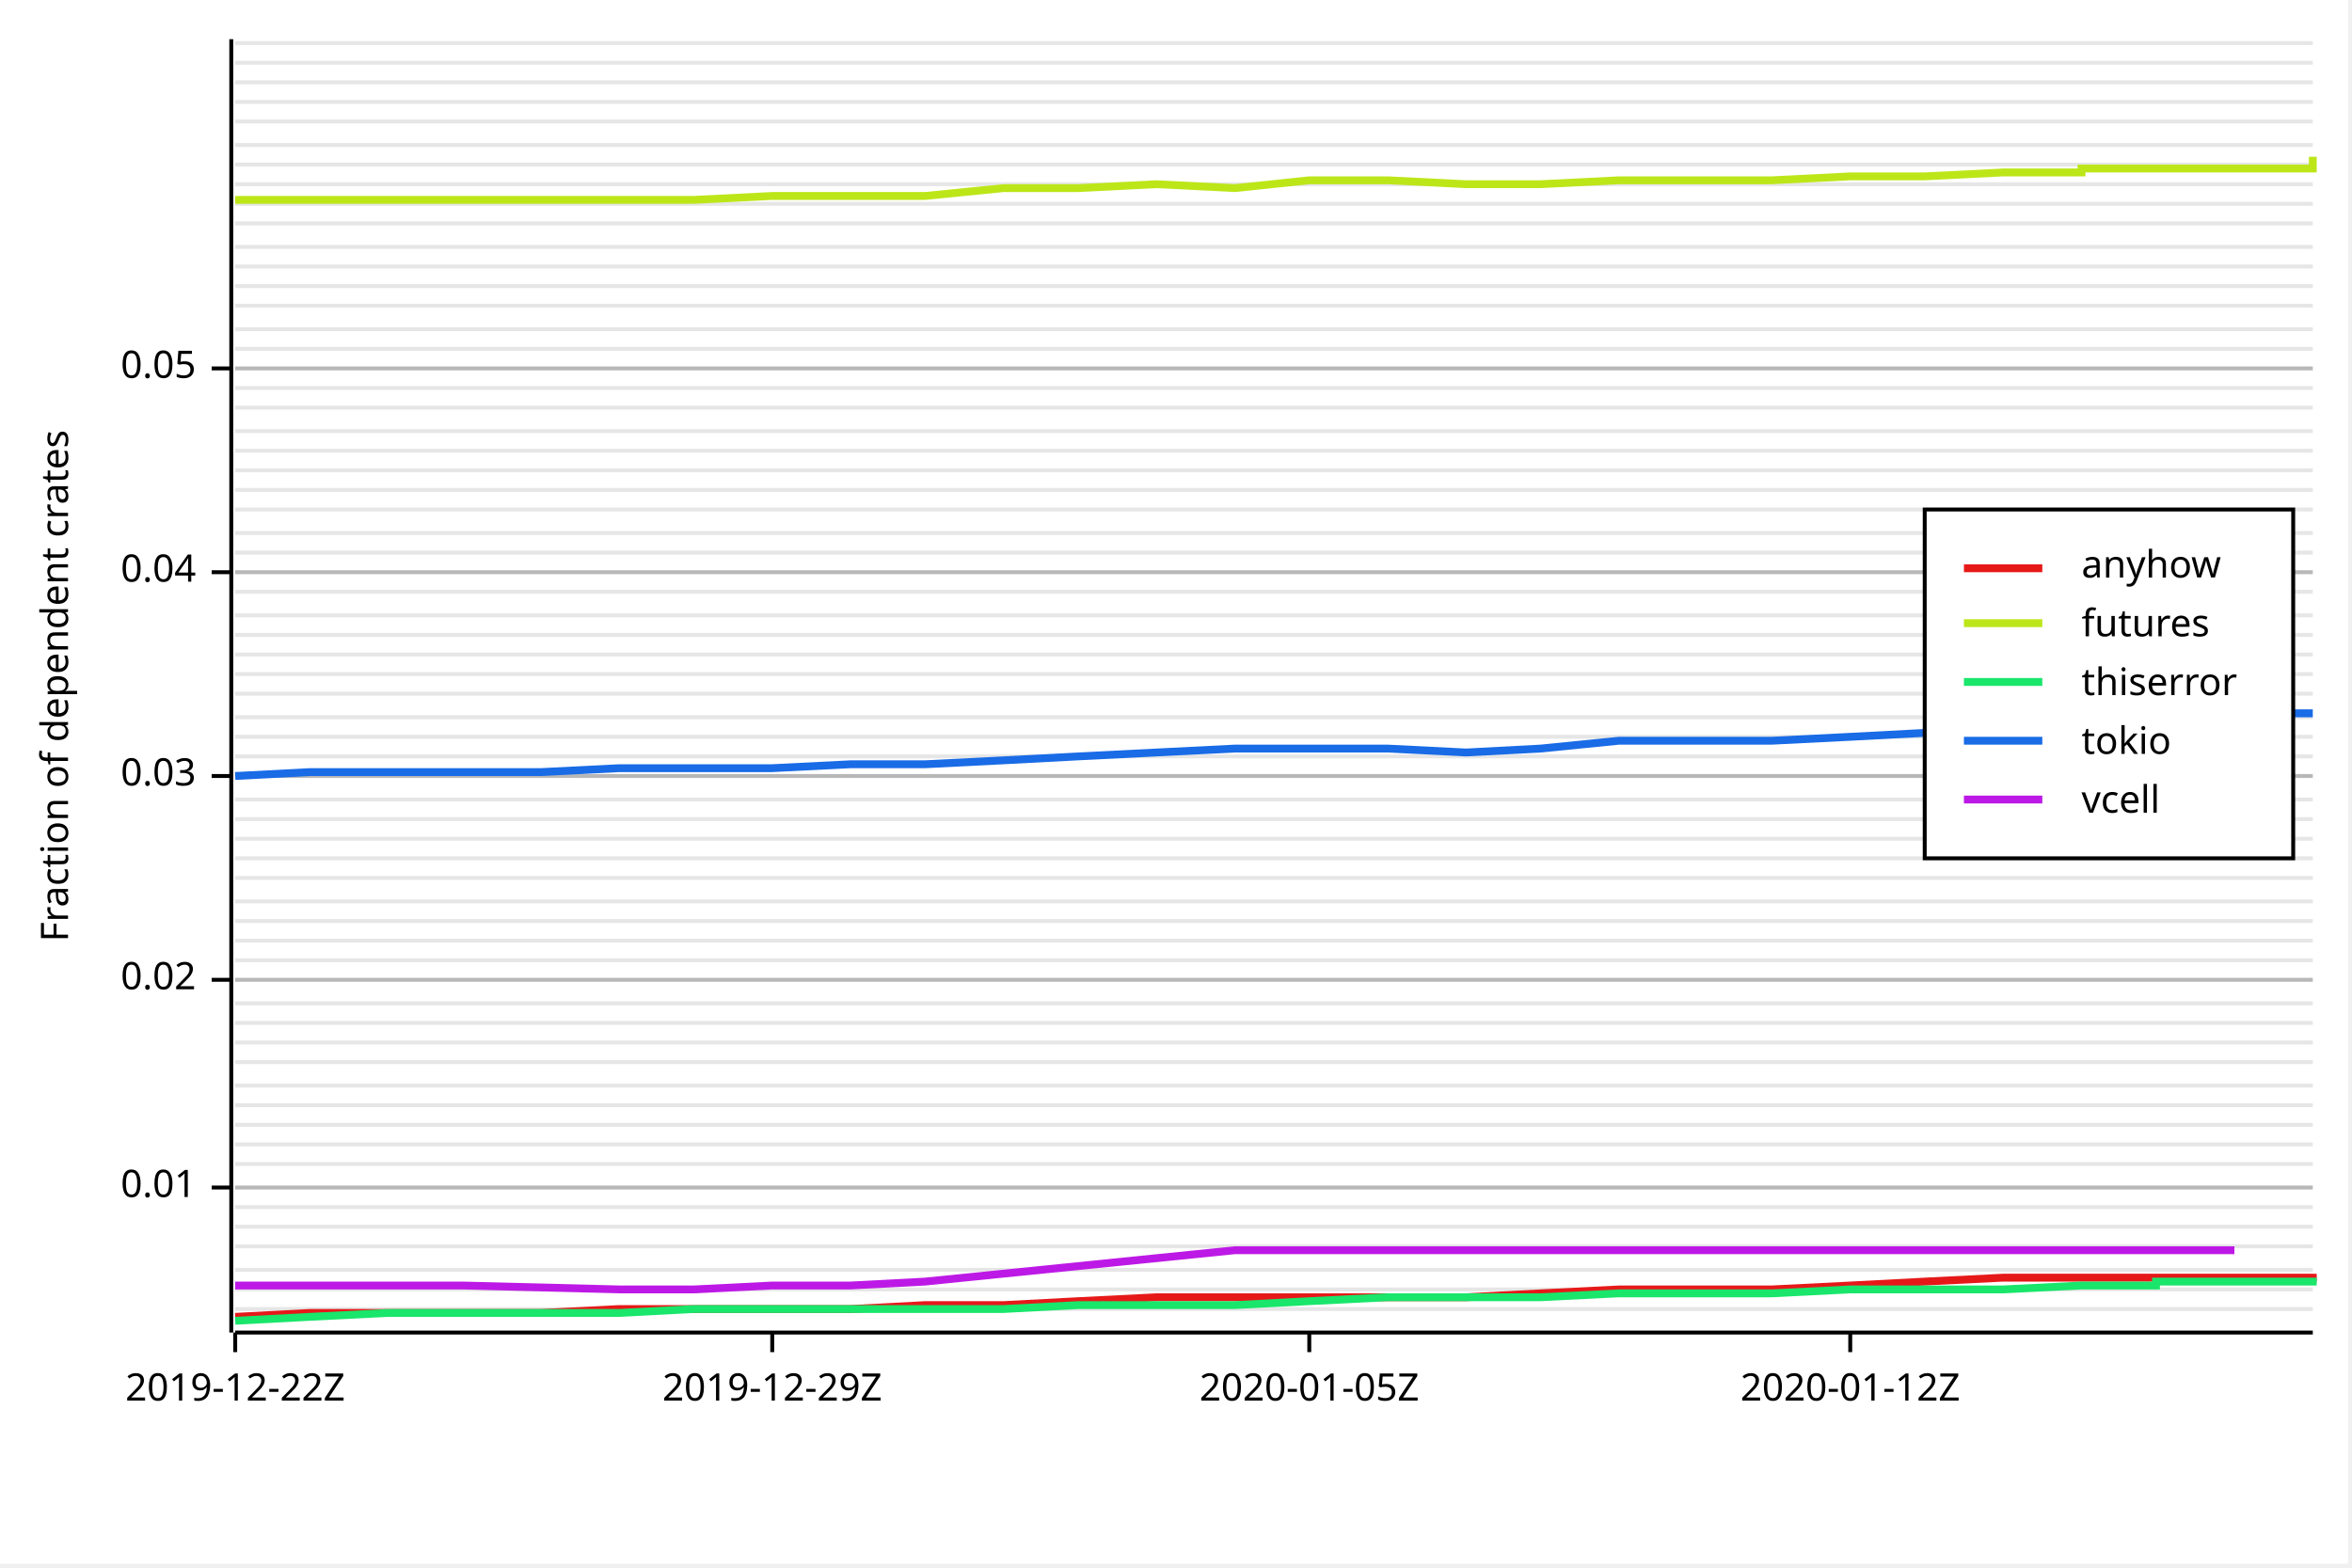
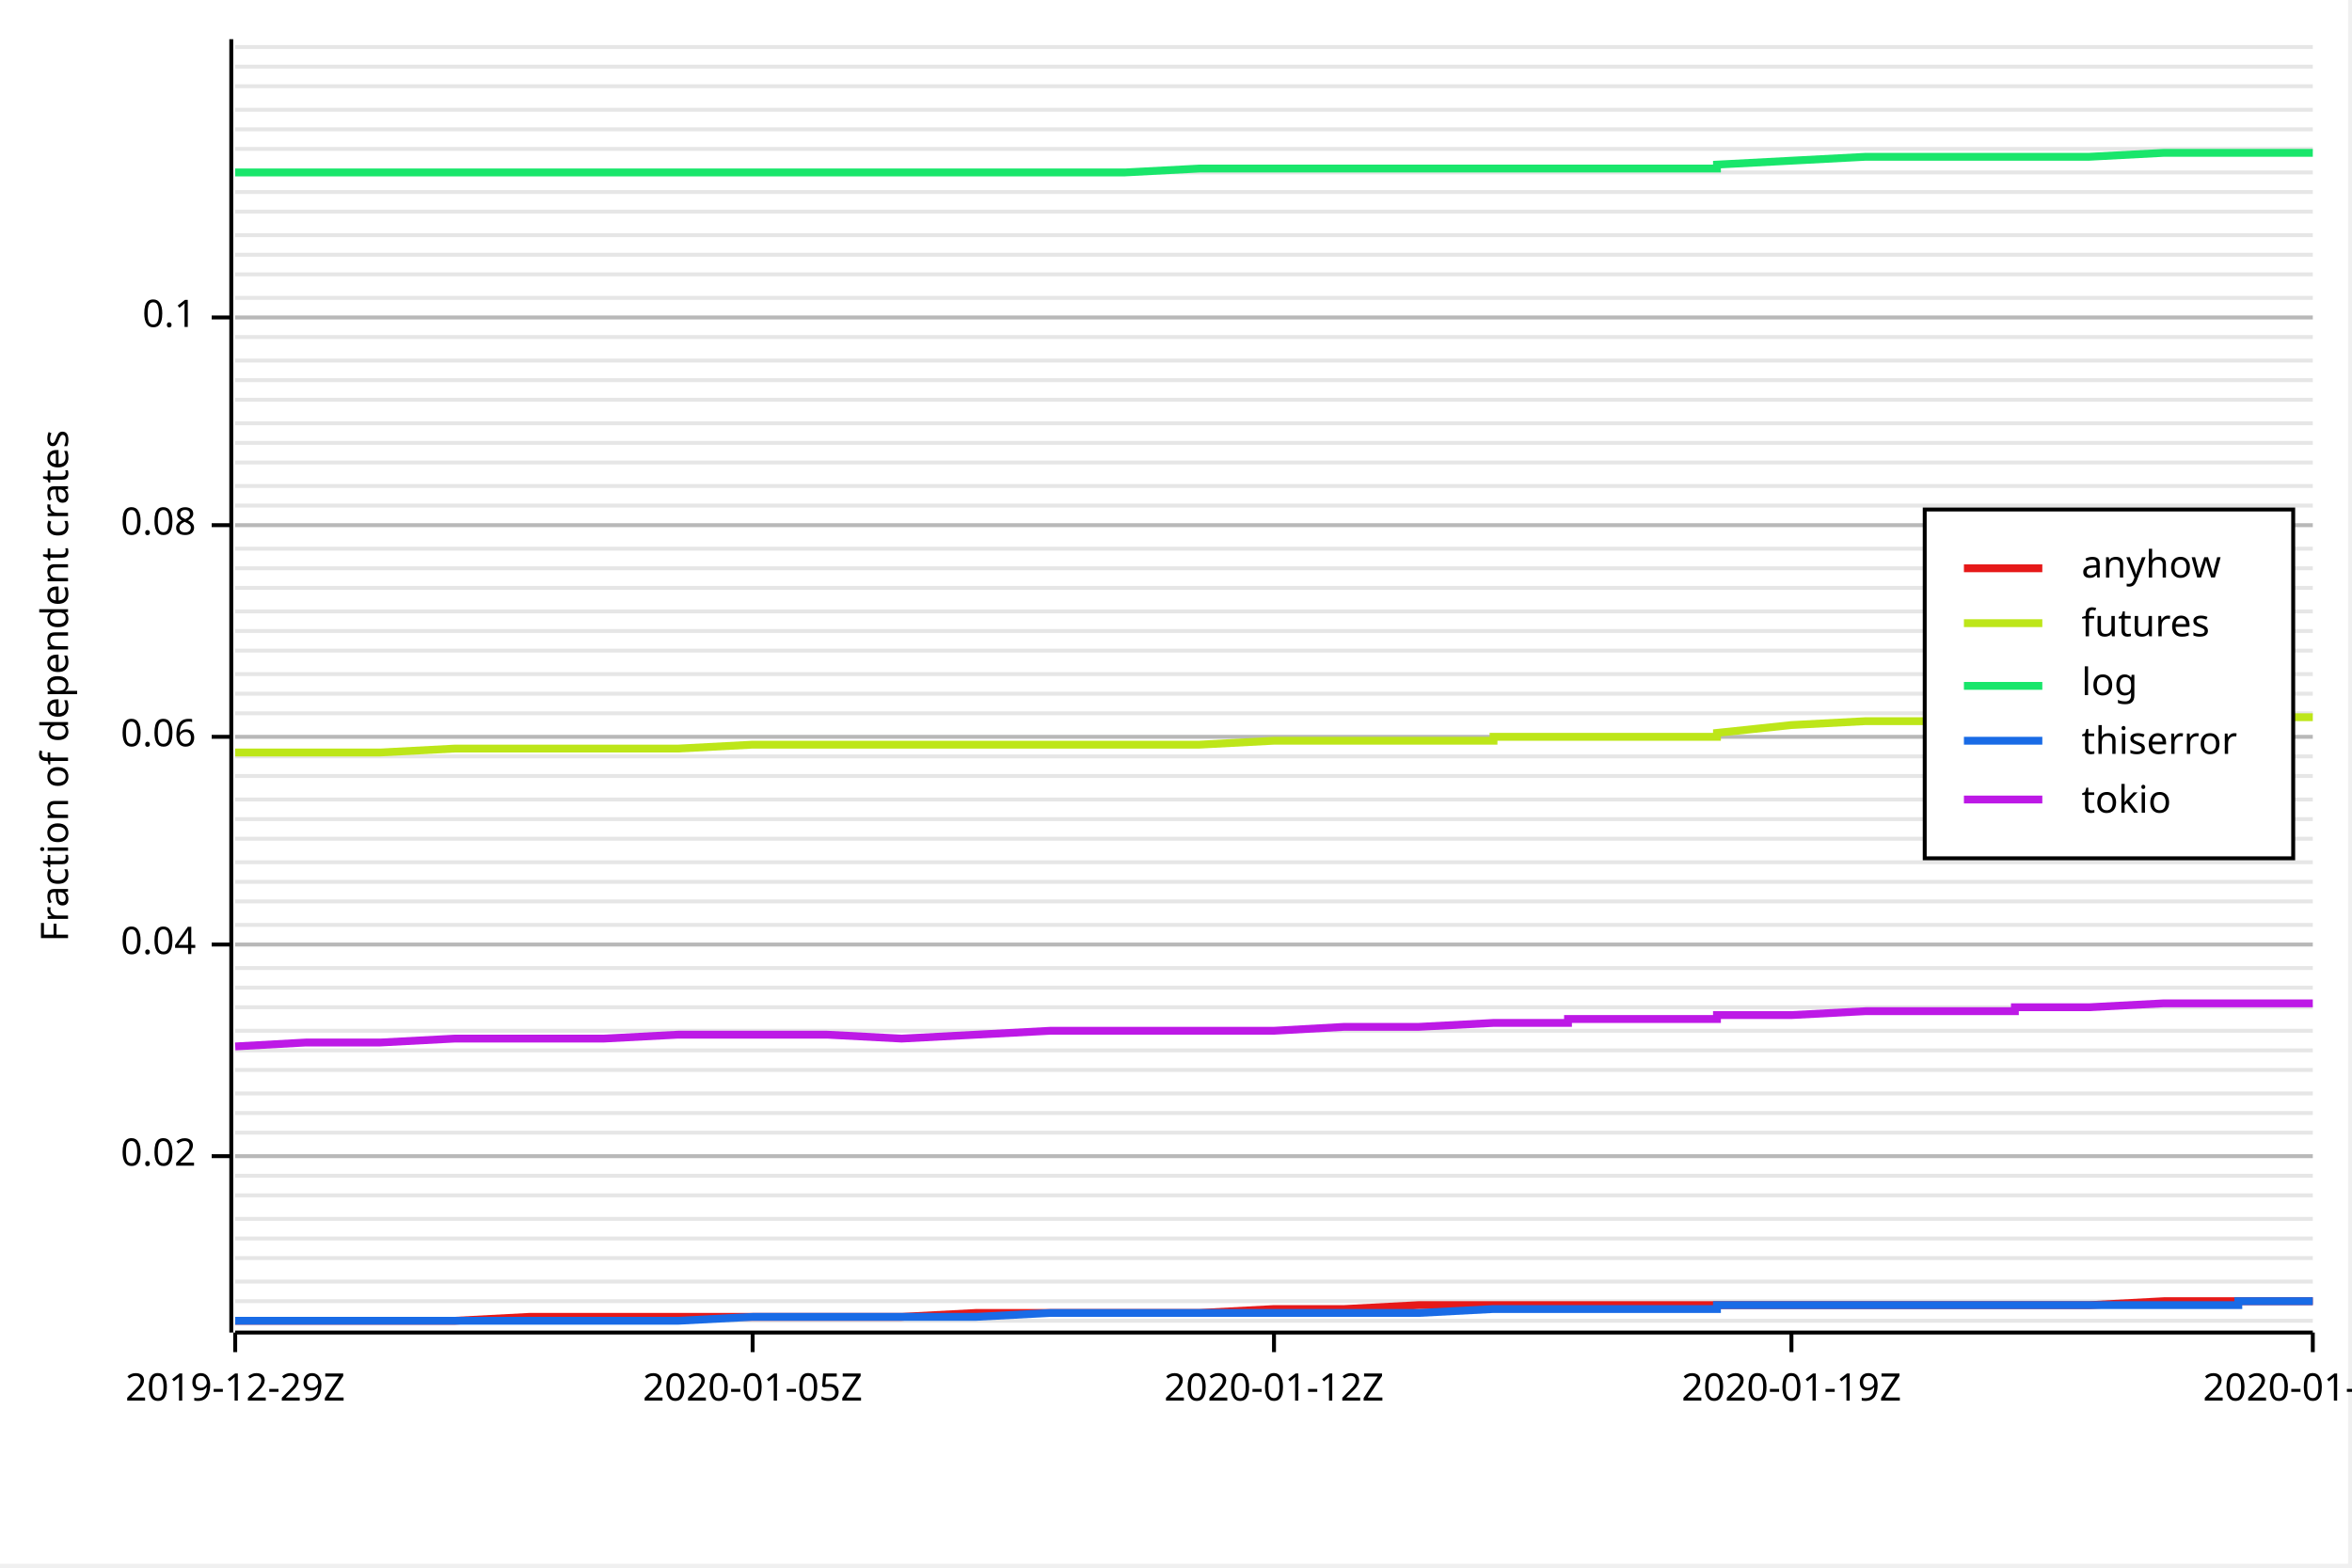
<svg xmlns="http://www.w3.org/2000/svg" width="600" height="400">
  <rect x="0" y="0" width="599" height="399" opacity="1" fill="#FFFFFF" stroke="none" />
-   <line opacity="0.1" stroke="#000000" stroke-width="1" x1="60" y1="334" x2="590" y2="334" />
-   <line opacity="0.1" stroke="#000000" stroke-width="1" x1="60" y1="329" x2="590" y2="329" />
-   <line opacity="0.1" stroke="#000000" stroke-width="1" x1="60" y1="324" x2="590" y2="324" />
-   <line opacity="0.1" stroke="#000000" stroke-width="1" x1="60" y1="318" x2="590" y2="318" />
-   <line opacity="0.1" stroke="#000000" stroke-width="1" x1="60" y1="313" x2="590" y2="313" />
-   <line opacity="0.1" stroke="#000000" stroke-width="1" x1="60" y1="308" x2="590" y2="308" />
-   <line opacity="0.1" stroke="#000000" stroke-width="1" x1="60" y1="303" x2="590" y2="303" />
-   <line opacity="0.1" stroke="#000000" stroke-width="1" x1="60" y1="297" x2="590" y2="297" />
-   <line opacity="0.1" stroke="#000000" stroke-width="1" x1="60" y1="292" x2="590" y2="292" />
-   <line opacity="0.1" stroke="#000000" stroke-width="1" x1="60" y1="287" x2="590" y2="287" />
-   <line opacity="0.1" stroke="#000000" stroke-width="1" x1="60" y1="282" x2="590" y2="282" />
-   <line opacity="0.1" stroke="#000000" stroke-width="1" x1="60" y1="277" x2="590" y2="277" />
-   <line opacity="0.1" stroke="#000000" stroke-width="1" x1="60" y1="271" x2="590" y2="271" />
-   <line opacity="0.1" stroke="#000000" stroke-width="1" x1="60" y1="266" x2="590" y2="266" />
-   <line opacity="0.1" stroke="#000000" stroke-width="1" x1="60" y1="261" x2="590" y2="261" />
-   <line opacity="0.1" stroke="#000000" stroke-width="1" x1="60" y1="256" x2="590" y2="256" />
-   <line opacity="0.1" stroke="#000000" stroke-width="1" x1="60" y1="250" x2="590" y2="250" />
-   <line opacity="0.1" stroke="#000000" stroke-width="1" x1="60" y1="245" x2="590" y2="245" />
-   <line opacity="0.1" stroke="#000000" stroke-width="1" x1="60" y1="240" x2="590" y2="240" />
-   <line opacity="0.1" stroke="#000000" stroke-width="1" x1="60" y1="235" x2="590" y2="235" />
+   <line opacity="0.1" stroke="#000000" stroke-width="1" x1="60" y1="337" x2="590" y2="337" />
+   <line opacity="0.1" stroke="#000000" stroke-width="1" x1="60" y1="332" x2="590" y2="332" />
+   <line opacity="0.1" stroke="#000000" stroke-width="1" x1="60" y1="327" x2="590" y2="327" />
+   <line opacity="0.1" stroke="#000000" stroke-width="1" x1="60" y1="321" x2="590" y2="321" />
+   <line opacity="0.1" stroke="#000000" stroke-width="1" x1="60" y1="316" x2="590" y2="316" />
+   <line opacity="0.1" stroke="#000000" stroke-width="1" x1="60" y1="311" x2="590" y2="311" />
+   <line opacity="0.1" stroke="#000000" stroke-width="1" x1="60" y1="305" x2="590" y2="305" />
+   <line opacity="0.1" stroke="#000000" stroke-width="1" x1="60" y1="300" x2="590" y2="300" />
+   <line opacity="0.1" stroke="#000000" stroke-width="1" x1="60" y1="295" x2="590" y2="295" />
+   <line opacity="0.1" stroke="#000000" stroke-width="1" x1="60" y1="289" x2="590" y2="289" />
+   <line opacity="0.1" stroke="#000000" stroke-width="1" x1="60" y1="284" x2="590" y2="284" />
+   <line opacity="0.1" stroke="#000000" stroke-width="1" x1="60" y1="279" x2="590" y2="279" />
+   <line opacity="0.1" stroke="#000000" stroke-width="1" x1="60" y1="273" x2="590" y2="273" />
+   <line opacity="0.1" stroke="#000000" stroke-width="1" x1="60" y1="268" x2="590" y2="268" />
+   <line opacity="0.1" stroke="#000000" stroke-width="1" x1="60" y1="263" x2="590" y2="263" />
+   <line opacity="0.1" stroke="#000000" stroke-width="1" x1="60" y1="257" x2="590" y2="257" />
+   <line opacity="0.1" stroke="#000000" stroke-width="1" x1="60" y1="252" x2="590" y2="252" />
+   <line opacity="0.1" stroke="#000000" stroke-width="1" x1="60" y1="247" x2="590" y2="247" />
+   <line opacity="0.1" stroke="#000000" stroke-width="1" x1="60" y1="241" x2="590" y2="241" />
+   <line opacity="0.1" stroke="#000000" stroke-width="1" x1="60" y1="236" x2="590" y2="236" />
  <line opacity="0.1" stroke="#000000" stroke-width="1" x1="60" y1="230" x2="590" y2="230" />
-   <line opacity="0.1" stroke="#000000" stroke-width="1" x1="60" y1="224" x2="590" y2="224" />
-   <line opacity="0.1" stroke="#000000" stroke-width="1" x1="60" y1="219" x2="590" y2="219" />
+   <line opacity="0.1" stroke="#000000" stroke-width="1" x1="60" y1="225" x2="590" y2="225" />
+   <line opacity="0.1" stroke="#000000" stroke-width="1" x1="60" y1="220" x2="590" y2="220" />
  <line opacity="0.1" stroke="#000000" stroke-width="1" x1="60" y1="214" x2="590" y2="214" />
  <line opacity="0.1" stroke="#000000" stroke-width="1" x1="60" y1="209" x2="590" y2="209" />
  <line opacity="0.1" stroke="#000000" stroke-width="1" x1="60" y1="204" x2="590" y2="204" />
  <line opacity="0.1" stroke="#000000" stroke-width="1" x1="60" y1="198" x2="590" y2="198" />
  <line opacity="0.1" stroke="#000000" stroke-width="1" x1="60" y1="193" x2="590" y2="193" />
  <line opacity="0.1" stroke="#000000" stroke-width="1" x1="60" y1="188" x2="590" y2="188" />
-   <line opacity="0.1" stroke="#000000" stroke-width="1" x1="60" y1="183" x2="590" y2="183" />
+   <line opacity="0.1" stroke="#000000" stroke-width="1" x1="60" y1="182" x2="590" y2="182" />
  <line opacity="0.1" stroke="#000000" stroke-width="1" x1="60" y1="177" x2="590" y2="177" />
  <line opacity="0.1" stroke="#000000" stroke-width="1" x1="60" y1="172" x2="590" y2="172" />
-   <line opacity="0.1" stroke="#000000" stroke-width="1" x1="60" y1="167" x2="590" y2="167" />
-   <line opacity="0.1" stroke="#000000" stroke-width="1" x1="60" y1="162" x2="590" y2="162" />
-   <line opacity="0.1" stroke="#000000" stroke-width="1" x1="60" y1="157" x2="590" y2="157" />
-   <line opacity="0.1" stroke="#000000" stroke-width="1" x1="60" y1="151" x2="590" y2="151" />
-   <line opacity="0.1" stroke="#000000" stroke-width="1" x1="60" y1="146" x2="590" y2="146" />
-   <line opacity="0.1" stroke="#000000" stroke-width="1" x1="60" y1="141" x2="590" y2="141" />
-   <line opacity="0.1" stroke="#000000" stroke-width="1" x1="60" y1="136" x2="590" y2="136" />
-   <line opacity="0.1" stroke="#000000" stroke-width="1" x1="60" y1="130" x2="590" y2="130" />
-   <line opacity="0.1" stroke="#000000" stroke-width="1" x1="60" y1="125" x2="590" y2="125" />
-   <line opacity="0.1" stroke="#000000" stroke-width="1" x1="60" y1="120" x2="590" y2="120" />
-   <line opacity="0.1" stroke="#000000" stroke-width="1" x1="60" y1="115" x2="590" y2="115" />
-   <line opacity="0.1" stroke="#000000" stroke-width="1" x1="60" y1="110" x2="590" y2="110" />
-   <line opacity="0.1" stroke="#000000" stroke-width="1" x1="60" y1="104" x2="590" y2="104" />
-   <line opacity="0.1" stroke="#000000" stroke-width="1" x1="60" y1="99" x2="590" y2="99" />
-   <line opacity="0.1" stroke="#000000" stroke-width="1" x1="60" y1="94" x2="590" y2="94" />
-   <line opacity="0.1" stroke="#000000" stroke-width="1" x1="60" y1="89" x2="590" y2="89" />
-   <line opacity="0.1" stroke="#000000" stroke-width="1" x1="60" y1="84" x2="590" y2="84" />
-   <line opacity="0.1" stroke="#000000" stroke-width="1" x1="60" y1="78" x2="590" y2="78" />
-   <line opacity="0.1" stroke="#000000" stroke-width="1" x1="60" y1="73" x2="590" y2="73" />
-   <line opacity="0.1" stroke="#000000" stroke-width="1" x1="60" y1="68" x2="590" y2="68" />
-   <line opacity="0.1" stroke="#000000" stroke-width="1" x1="60" y1="63" x2="590" y2="63" />
-   <line opacity="0.1" stroke="#000000" stroke-width="1" x1="60" y1="57" x2="590" y2="57" />
-   <line opacity="0.1" stroke="#000000" stroke-width="1" x1="60" y1="52" x2="590" y2="52" />
-   <line opacity="0.1" stroke="#000000" stroke-width="1" x1="60" y1="47" x2="590" y2="47" />
-   <line opacity="0.1" stroke="#000000" stroke-width="1" x1="60" y1="42" x2="590" y2="42" />
-   <line opacity="0.1" stroke="#000000" stroke-width="1" x1="60" y1="37" x2="590" y2="37" />
-   <line opacity="0.1" stroke="#000000" stroke-width="1" x1="60" y1="31" x2="590" y2="31" />
-   <line opacity="0.1" stroke="#000000" stroke-width="1" x1="60" y1="26" x2="590" y2="26" />
-   <line opacity="0.1" stroke="#000000" stroke-width="1" x1="60" y1="21" x2="590" y2="21" />
-   <line opacity="0.1" stroke="#000000" stroke-width="1" x1="60" y1="16" x2="590" y2="16" />
-   <line opacity="0.1" stroke="#000000" stroke-width="1" x1="60" y1="11" x2="590" y2="11" />
+   <line opacity="0.1" stroke="#000000" stroke-width="1" x1="60" y1="166" x2="590" y2="166" />
+   <line opacity="0.1" stroke="#000000" stroke-width="1" x1="60" y1="161" x2="590" y2="161" />
+   <line opacity="0.1" stroke="#000000" stroke-width="1" x1="60" y1="156" x2="590" y2="156" />
+   <line opacity="0.1" stroke="#000000" stroke-width="1" x1="60" y1="150" x2="590" y2="150" />
+   <line opacity="0.1" stroke="#000000" stroke-width="1" x1="60" y1="145" x2="590" y2="145" />
+   <line opacity="0.1" stroke="#000000" stroke-width="1" x1="60" y1="140" x2="590" y2="140" />
+   <line opacity="0.1" stroke="#000000" stroke-width="1" x1="60" y1="134" x2="590" y2="134" />
+   <line opacity="0.1" stroke="#000000" stroke-width="1" x1="60" y1="129" x2="590" y2="129" />
+   <line opacity="0.1" stroke="#000000" stroke-width="1" x1="60" y1="124" x2="590" y2="124" />
+   <line opacity="0.1" stroke="#000000" stroke-width="1" x1="60" y1="118" x2="590" y2="118" />
+   <line opacity="0.1" stroke="#000000" stroke-width="1" x1="60" y1="113" x2="590" y2="113" />
+   <line opacity="0.1" stroke="#000000" stroke-width="1" x1="60" y1="108" x2="590" y2="108" />
+   <line opacity="0.1" stroke="#000000" stroke-width="1" x1="60" y1="102" x2="590" y2="102" />
+   <line opacity="0.1" stroke="#000000" stroke-width="1" x1="60" y1="97" x2="590" y2="97" />
+   <line opacity="0.1" stroke="#000000" stroke-width="1" x1="60" y1="92" x2="590" y2="92" />
+   <line opacity="0.1" stroke="#000000" stroke-width="1" x1="60" y1="86" x2="590" y2="86" />
+   <line opacity="0.1" stroke="#000000" stroke-width="1" x1="60" y1="81" x2="590" y2="81" />
+   <line opacity="0.1" stroke="#000000" stroke-width="1" x1="60" y1="76" x2="590" y2="76" />
+   <line opacity="0.1" stroke="#000000" stroke-width="1" x1="60" y1="70" x2="590" y2="70" />
+   <line opacity="0.1" stroke="#000000" stroke-width="1" x1="60" y1="65" x2="590" y2="65" />
+   <line opacity="0.1" stroke="#000000" stroke-width="1" x1="60" y1="60" x2="590" y2="60" />
+   <line opacity="0.1" stroke="#000000" stroke-width="1" x1="60" y1="54" x2="590" y2="54" />
+   <line opacity="0.1" stroke="#000000" stroke-width="1" x1="60" y1="49" x2="590" y2="49" />
+   <line opacity="0.1" stroke="#000000" stroke-width="1" x1="60" y1="44" x2="590" y2="44" />
+   <line opacity="0.1" stroke="#000000" stroke-width="1" x1="60" y1="38" x2="590" y2="38" />
+   <line opacity="0.1" stroke="#000000" stroke-width="1" x1="60" y1="33" x2="590" y2="33" />
+   <line opacity="0.1" stroke="#000000" stroke-width="1" x1="60" y1="28" x2="590" y2="28" />
+   <line opacity="0.1" stroke="#000000" stroke-width="1" x1="60" y1="22" x2="590" y2="22" />
+   <line opacity="0.1" stroke="#000000" stroke-width="1" x1="60" y1="17" x2="590" y2="17" />
+   <line opacity="0.1" stroke="#000000" stroke-width="1" x1="60" y1="12" x2="590" y2="12" />
  <text x="10" y="175" dy="0.76em" text-anchor="middle" font-family="sans-serif" font-size="9.677" opacity="1" fill="#000000" transform="rotate(270, 10, 175)">
Fraction of dependent crates
</text>
-   <line opacity="0.2" stroke="#000000" stroke-width="1" x1="60" y1="303" x2="590" y2="303" />
-   <line opacity="0.2" stroke="#000000" stroke-width="1" x1="60" y1="250" x2="590" y2="250" />
-   <line opacity="0.2" stroke="#000000" stroke-width="1" x1="60" y1="198" x2="590" y2="198" />
-   <line opacity="0.2" stroke="#000000" stroke-width="1" x1="60" y1="146" x2="590" y2="146" />
-   <line opacity="0.2" stroke="#000000" stroke-width="1" x1="60" y1="94" x2="590" y2="94" />
+   <line opacity="0.2" stroke="#000000" stroke-width="1" x1="60" y1="295" x2="590" y2="295" />
+   <line opacity="0.2" stroke="#000000" stroke-width="1" x1="60" y1="241" x2="590" y2="241" />
+   <line opacity="0.2" stroke="#000000" stroke-width="1" x1="60" y1="188" x2="590" y2="188" />
+   <line opacity="0.2" stroke="#000000" stroke-width="1" x1="60" y1="134" x2="590" y2="134" />
+   <line opacity="0.2" stroke="#000000" stroke-width="1" x1="60" y1="81" x2="590" y2="81" />
  <polyline fill="none" opacity="1" stroke="#000000" stroke-width="1" points="59,10 59,340 " />
-   <text x="50" y="303" dy="0.5ex" text-anchor="end" font-family="sans-serif" font-size="9.677" opacity="1" fill="#000000">
- 0.01
- </text>
-   <polyline fill="none" opacity="1" stroke="#000000" stroke-width="1" points="54,303 59,303 " />
-   <text x="50" y="250" dy="0.5ex" text-anchor="end" font-family="sans-serif" font-size="9.677" opacity="1" fill="#000000">
+   <text x="50" y="295" dy="0.5ex" text-anchor="end" font-family="sans-serif" font-size="9.677" opacity="1" fill="#000000">
0.02
</text>
-   <polyline fill="none" opacity="1" stroke="#000000" stroke-width="1" points="54,250 59,250 " />
-   <text x="50" y="198" dy="0.5ex" text-anchor="end" font-family="sans-serif" font-size="9.677" opacity="1" fill="#000000">
- 0.03
- </text>
-   <polyline fill="none" opacity="1" stroke="#000000" stroke-width="1" points="54,198 59,198 " />
-   <text x="50" y="146" dy="0.5ex" text-anchor="end" font-family="sans-serif" font-size="9.677" opacity="1" fill="#000000">
+   <polyline fill="none" opacity="1" stroke="#000000" stroke-width="1" points="54,295 59,295 " />
+   <text x="50" y="241" dy="0.5ex" text-anchor="end" font-family="sans-serif" font-size="9.677" opacity="1" fill="#000000">
0.04
</text>
-   <polyline fill="none" opacity="1" stroke="#000000" stroke-width="1" points="54,146 59,146 " />
-   <text x="50" y="94" dy="0.5ex" text-anchor="end" font-family="sans-serif" font-size="9.677" opacity="1" fill="#000000">
- 0.05
+   <polyline fill="none" opacity="1" stroke="#000000" stroke-width="1" points="54,241 59,241 " />
+   <text x="50" y="188" dy="0.5ex" text-anchor="end" font-family="sans-serif" font-size="9.677" opacity="1" fill="#000000">
+ 0.06
</text>
-   <polyline fill="none" opacity="1" stroke="#000000" stroke-width="1" points="54,94 59,94 " />
+   <polyline fill="none" opacity="1" stroke="#000000" stroke-width="1" points="54,188 59,188 " />
+   <text x="50" y="134" dy="0.5ex" text-anchor="end" font-family="sans-serif" font-size="9.677" opacity="1" fill="#000000">
+ 0.08
+ </text>
+   <polyline fill="none" opacity="1" stroke="#000000" stroke-width="1" points="54,134 59,134 " />
+   <text x="50" y="81" dy="0.5ex" text-anchor="end" font-family="sans-serif" font-size="9.677" opacity="1" fill="#000000">
+ 0.1
+ </text>
+   <polyline fill="none" opacity="1" stroke="#000000" stroke-width="1" points="54,81 59,81 " />
  <polyline fill="none" opacity="1" stroke="#000000" stroke-width="1" points="60,340 590,340 " />
  <text x="60" y="350" dy="0.76em" text-anchor="middle" font-family="sans-serif" font-size="9.677" opacity="1" fill="#000000">
- 2019-12-22Z
+ 2019-12-29Z
</text>
  <polyline fill="none" opacity="1" stroke="#000000" stroke-width="1" points="60,340 60,345 " />
-   <text x="197" y="350" dy="0.76em" text-anchor="middle" font-family="sans-serif" font-size="9.677" opacity="1" fill="#000000">
- 2019-12-29Z
- </text>
-   <polyline fill="none" opacity="1" stroke="#000000" stroke-width="1" points="197,340 197,345 " />
-   <text x="334" y="350" dy="0.76em" text-anchor="middle" font-family="sans-serif" font-size="9.677" opacity="1" fill="#000000">
+   <text x="192" y="350" dy="0.76em" text-anchor="middle" font-family="sans-serif" font-size="9.677" opacity="1" fill="#000000">
2020-01-05Z
</text>
-   <polyline fill="none" opacity="1" stroke="#000000" stroke-width="1" points="334,340 334,345 " />
-   <text x="472" y="350" dy="0.76em" text-anchor="middle" font-family="sans-serif" font-size="9.677" opacity="1" fill="#000000">
+   <polyline fill="none" opacity="1" stroke="#000000" stroke-width="1" points="192,340 192,345 " />
+   <text x="325" y="350" dy="0.76em" text-anchor="middle" font-family="sans-serif" font-size="9.677" opacity="1" fill="#000000">
2020-01-12Z
</text>
-   <polyline fill="none" opacity="1" stroke="#000000" stroke-width="1" points="472,340 472,345 " />
-   <polyline fill="none" opacity="1" stroke="#E61919" stroke-width="2" points="60,336 79,335 99,335 118,335 138,335 158,334 177,334 197,334 217,334 236,333 256,333 275,332 295,331 315,331 334,331 354,331 374,331 393,330 413,329 432,329 452,329 472,328 491,327 511,326 531,326 531,326 550,326 550,326 570,326 570,326 590,326 590,325 " />
-   <polyline fill="none" opacity="1" stroke="#BDE619" stroke-width="2" points="60,51 79,51 99,51 118,51 138,51 158,51 177,51 197,50 217,50 236,50 256,48 275,48 295,47 315,48 334,46 354,46 374,47 393,47 413,46 432,46 452,46 472,45 491,45 511,44 531,44 531,43 550,43 550,43 570,43 570,43 590,43 590,40 " />
-   <polyline fill="none" opacity="1" stroke="#19E66B" stroke-width="2" points="60,337 79,336 99,335 118,335 138,335 158,335 177,334 197,334 217,334 236,334 256,334 275,333 295,333 315,333 334,332 354,331 374,331 393,331 413,330 432,330 452,330 472,329 491,329 511,329 531,328 531,328 550,328 550,327 570,327 570,327 590,327 590,326 " />
-   <polyline fill="none" opacity="1" stroke="#196BE6" stroke-width="2" points="60,198 79,197 99,197 118,197 138,197 158,196 177,196 197,196 217,195 236,195 256,194 275,193 295,192 315,191 334,191 354,191 374,192 393,191 413,189 432,189 452,189 472,188 491,187 511,186 531,186 531,185 550,185 550,183 570,183 570,182 590,182 590,182 " />
-   <polyline fill="none" opacity="1" stroke="#BD19E6" stroke-width="2" points="60,328 118,328 158,329 177,329 197,328 217,328 236,327 315,319 334,319 354,319 393,319 413,319 432,319 452,319 531,319 570,319 " />
+   <polyline fill="none" opacity="1" stroke="#000000" stroke-width="1" points="325,340 325,345 " />
+   <text x="457" y="350" dy="0.76em" text-anchor="middle" font-family="sans-serif" font-size="9.677" opacity="1" fill="#000000">
+ 2020-01-19Z
+ </text>
+   <polyline fill="none" opacity="1" stroke="#000000" stroke-width="1" points="457,340 457,345 " />
+   <text x="590" y="350" dy="0.76em" text-anchor="middle" font-family="sans-serif" font-size="9.677" opacity="1" fill="#000000">
+ 2020-01-26Z
+ </text>
+   <polyline fill="none" opacity="1" stroke="#000000" stroke-width="1" points="590,340 590,345 " />
+   <polyline fill="none" opacity="1" stroke="#E61919" stroke-width="2" points="60,337 78,337 97,337 116,337 135,336 154,336 173,336 192,336 211,336 230,336 249,335 268,335 287,335 306,335 325,334 343,334 362,333 381,333 381,333 400,333 400,333 419,333 419,333 438,333 438,333 457,333 476,333 495,333 495,333 514,333 514,333 533,333 533,333 552,332 571,332 571,332 590,332 " />
+   <polyline fill="none" opacity="1" stroke="#BDE619" stroke-width="2" points="60,192 78,192 97,192 116,191 135,191 154,191 173,191 192,190 211,190 230,190 249,190 268,190 287,190 306,190 325,189 343,189 362,189 381,189 381,188 400,188 400,188 419,188 419,188 438,188 438,187 457,185 476,184 495,184 495,183 514,183 514,183 533,183 533,183 552,183 571,183 571,183 590,183 " />
+   <polyline fill="none" opacity="1" stroke="#19E66B" stroke-width="2" points="60,44 78,44 97,44 116,44 135,44 154,44 173,44 192,44 211,44 230,44 249,44 268,44 287,44 306,43 325,43 343,43 362,43 381,43 381,43 400,43 400,43 419,43 419,43 438,43 438,42 457,41 476,40 495,40 495,40 514,40 514,40 533,40 533,40 552,39 571,39 571,39 590,39 " />
+   <polyline fill="none" opacity="1" stroke="#196BE6" stroke-width="2" points="60,337 78,337 97,337 116,337 135,337 154,337 173,337 192,336 211,336 230,336 249,336 268,335 287,335 306,335 325,335 343,335 362,335 381,334 381,334 400,334 400,334 419,334 419,334 438,334 438,333 457,333 476,333 495,333 495,333 514,333 514,333 533,333 533,333 552,333 571,333 571,332 590,332 " />
+   <polyline fill="none" opacity="1" stroke="#BD19E6" stroke-width="2" points="60,267 78,266 97,266 116,265 135,265 154,265 173,264 192,264 211,264 230,265 249,264 268,263 287,263 306,263 325,263 343,262 362,262 381,261 381,261 400,261 400,260 419,260 419,260 438,260 438,259 457,259 476,258 495,258 495,258 514,258 514,257 533,257 533,257 552,256 571,256 571,256 590,256 " />
  <rect x="491" y="130" width="94" height="89" opacity="1" fill="#FFFFFF" stroke="none" />
  <rect x="491" y="130" width="94" height="89" opacity="1" fill="none" stroke="#000000" />
  <text x="531" y="140" dy="0.76em" text-anchor="start" font-family="sans-serif" font-size="9.677" opacity="1" fill="#000000">
anyhow
</text>
  <text x="531" y="155" dy="0.76em" text-anchor="start" font-family="sans-serif" font-size="9.677" opacity="1" fill="#000000">
futures
</text>
  <text x="531" y="170" dy="0.76em" text-anchor="start" font-family="sans-serif" font-size="9.677" opacity="1" fill="#000000">
+ log
+ </text>
+   <text x="531" y="185" dy="0.76em" text-anchor="start" font-family="sans-serif" font-size="9.677" opacity="1" fill="#000000">
thiserror
</text>
-   <text x="531" y="185" dy="0.76em" text-anchor="start" font-family="sans-serif" font-size="9.677" opacity="1" fill="#000000">
+   <text x="531" y="200" dy="0.76em" text-anchor="start" font-family="sans-serif" font-size="9.677" opacity="1" fill="#000000">
tokio
- </text>
-   <text x="531" y="200" dy="0.76em" text-anchor="start" font-family="sans-serif" font-size="9.677" opacity="1" fill="#000000">
- vcell
</text>
  <polyline fill="none" opacity="1" stroke="#E61919" stroke-width="2" points="501,145 521,145 " />
  <polyline fill="none" opacity="1" stroke="#BDE619" stroke-width="2" points="501,159 521,159 " />
-   <polyline fill="none" opacity="1" stroke="#19E66B" stroke-width="2" points="501,174 521,174 " />
+   <polyline fill="none" opacity="1" stroke="#19E66B" stroke-width="2" points="501,175 521,175 " />
  <polyline fill="none" opacity="1" stroke="#196BE6" stroke-width="2" points="501,189 521,189 " />
  <polyline fill="none" opacity="1" stroke="#BD19E6" stroke-width="2" points="501,204 521,204 " />
</svg>
